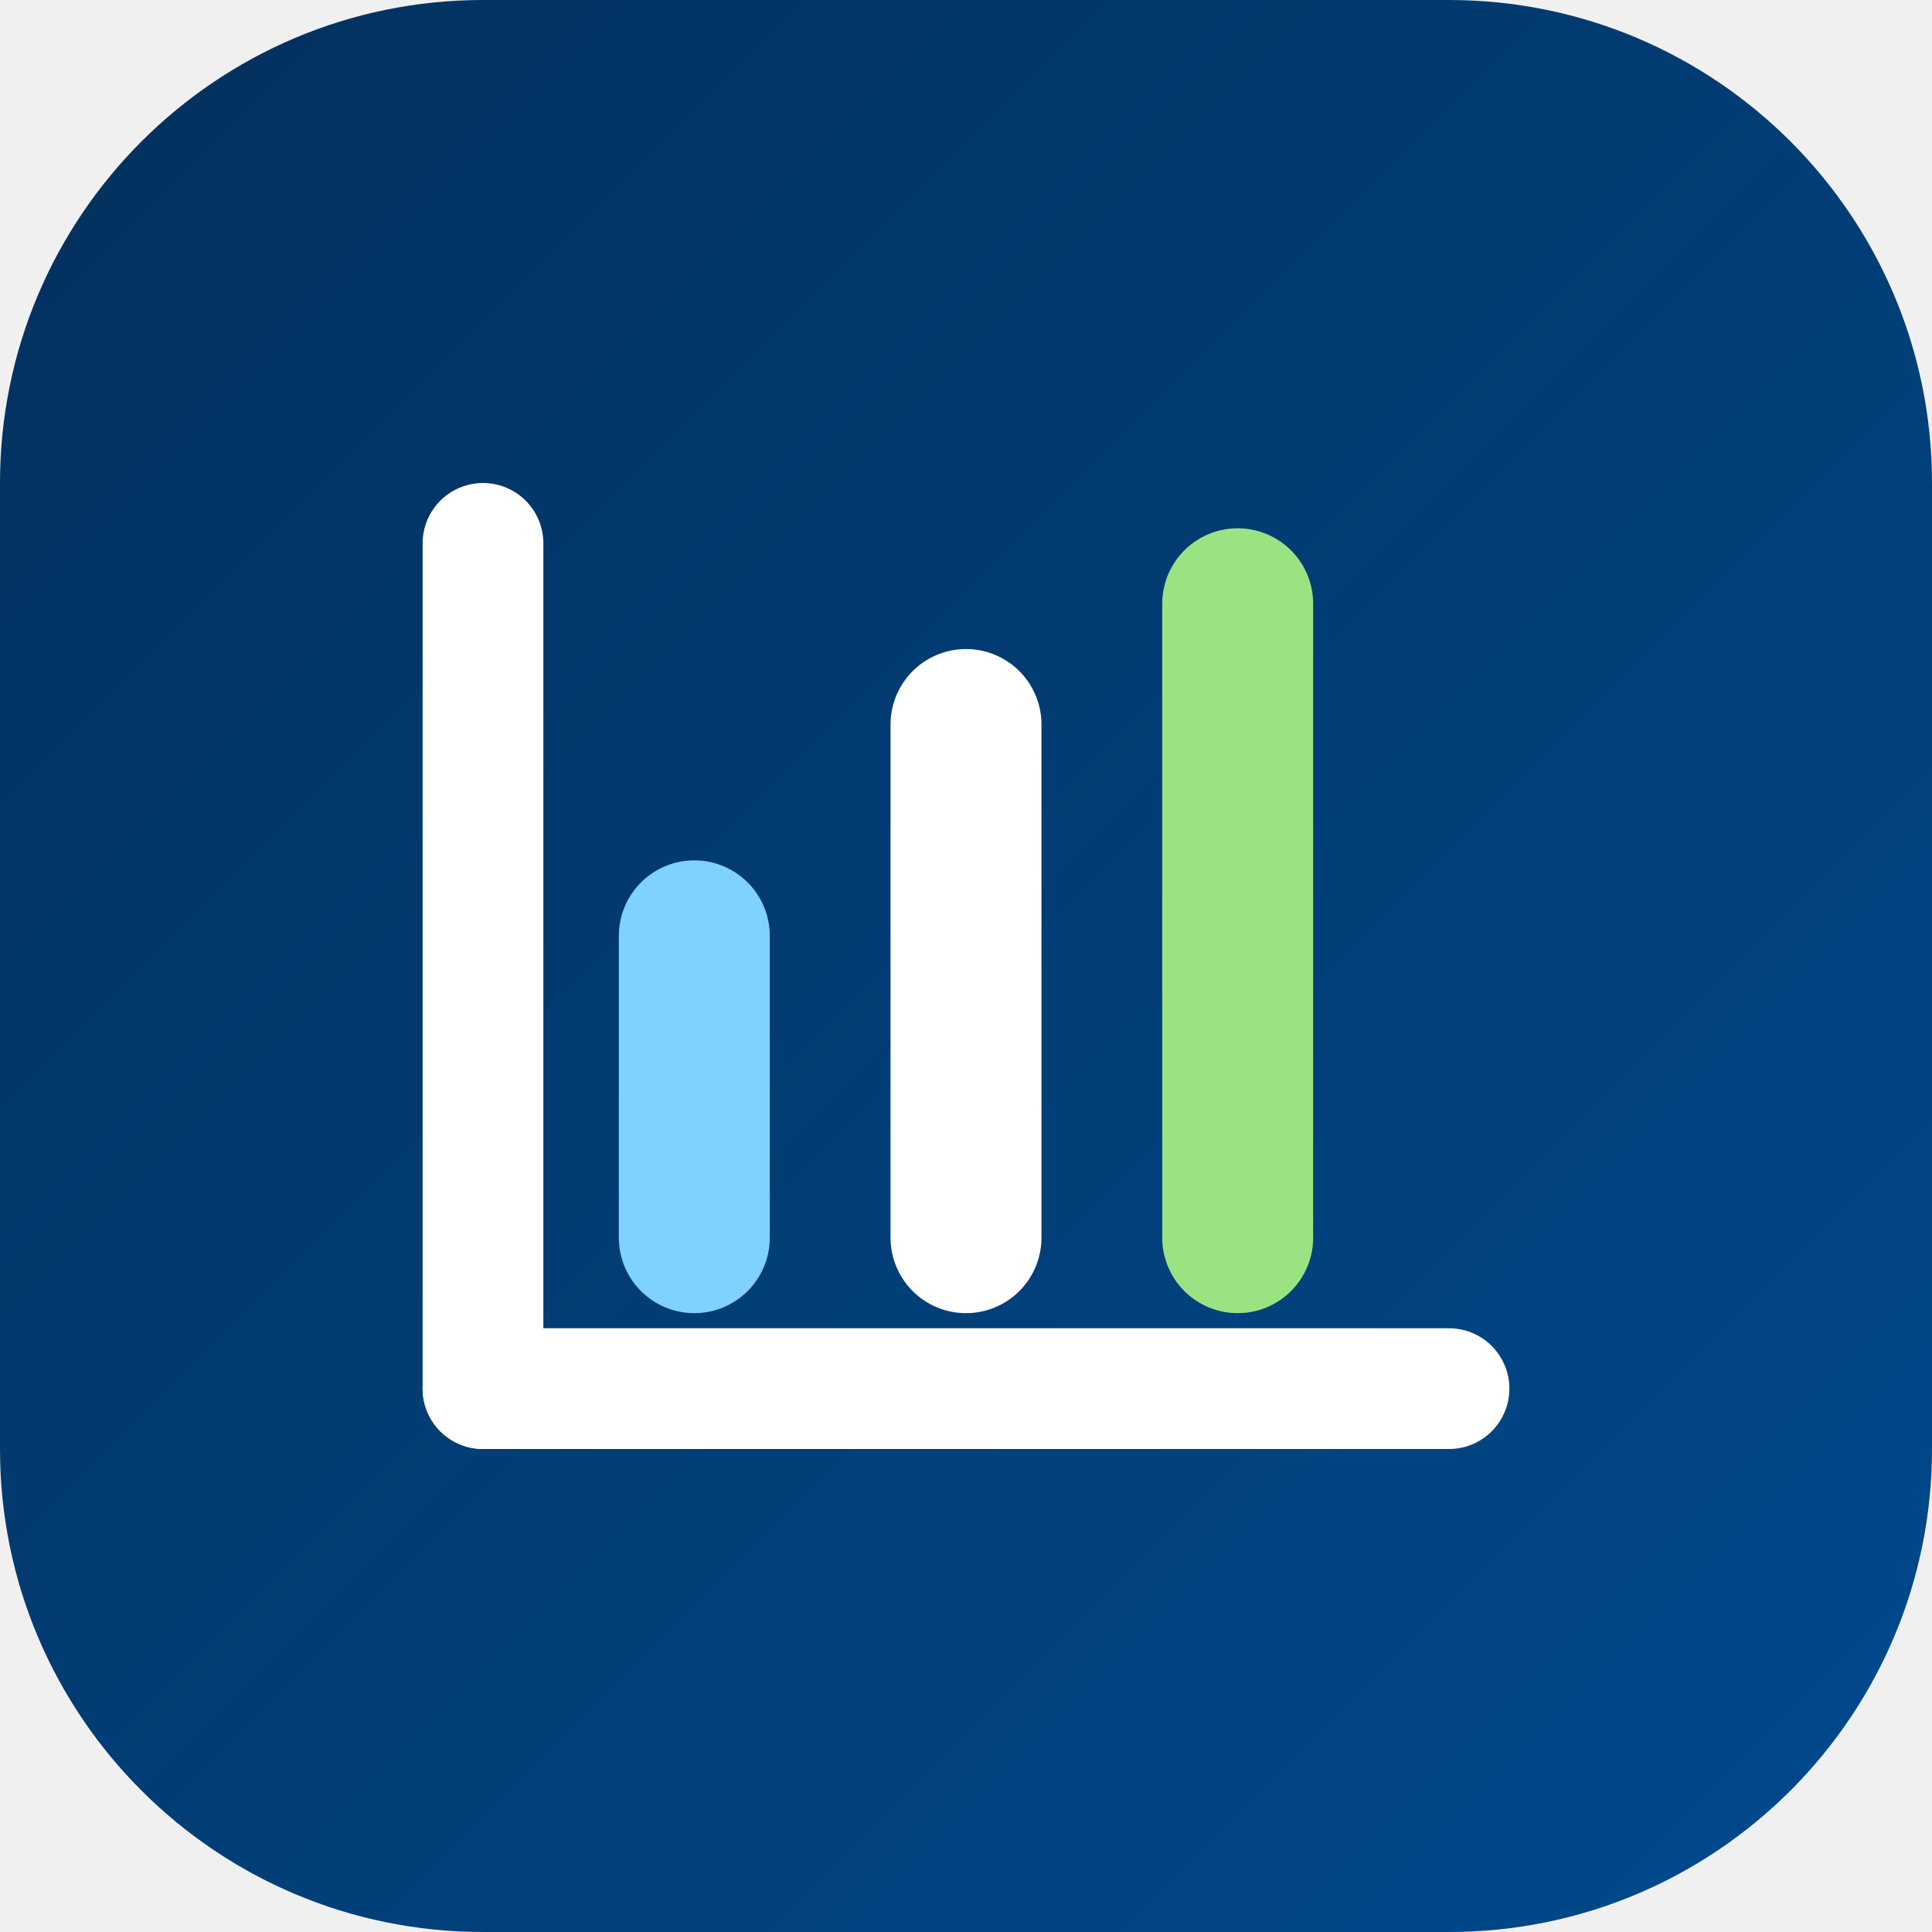
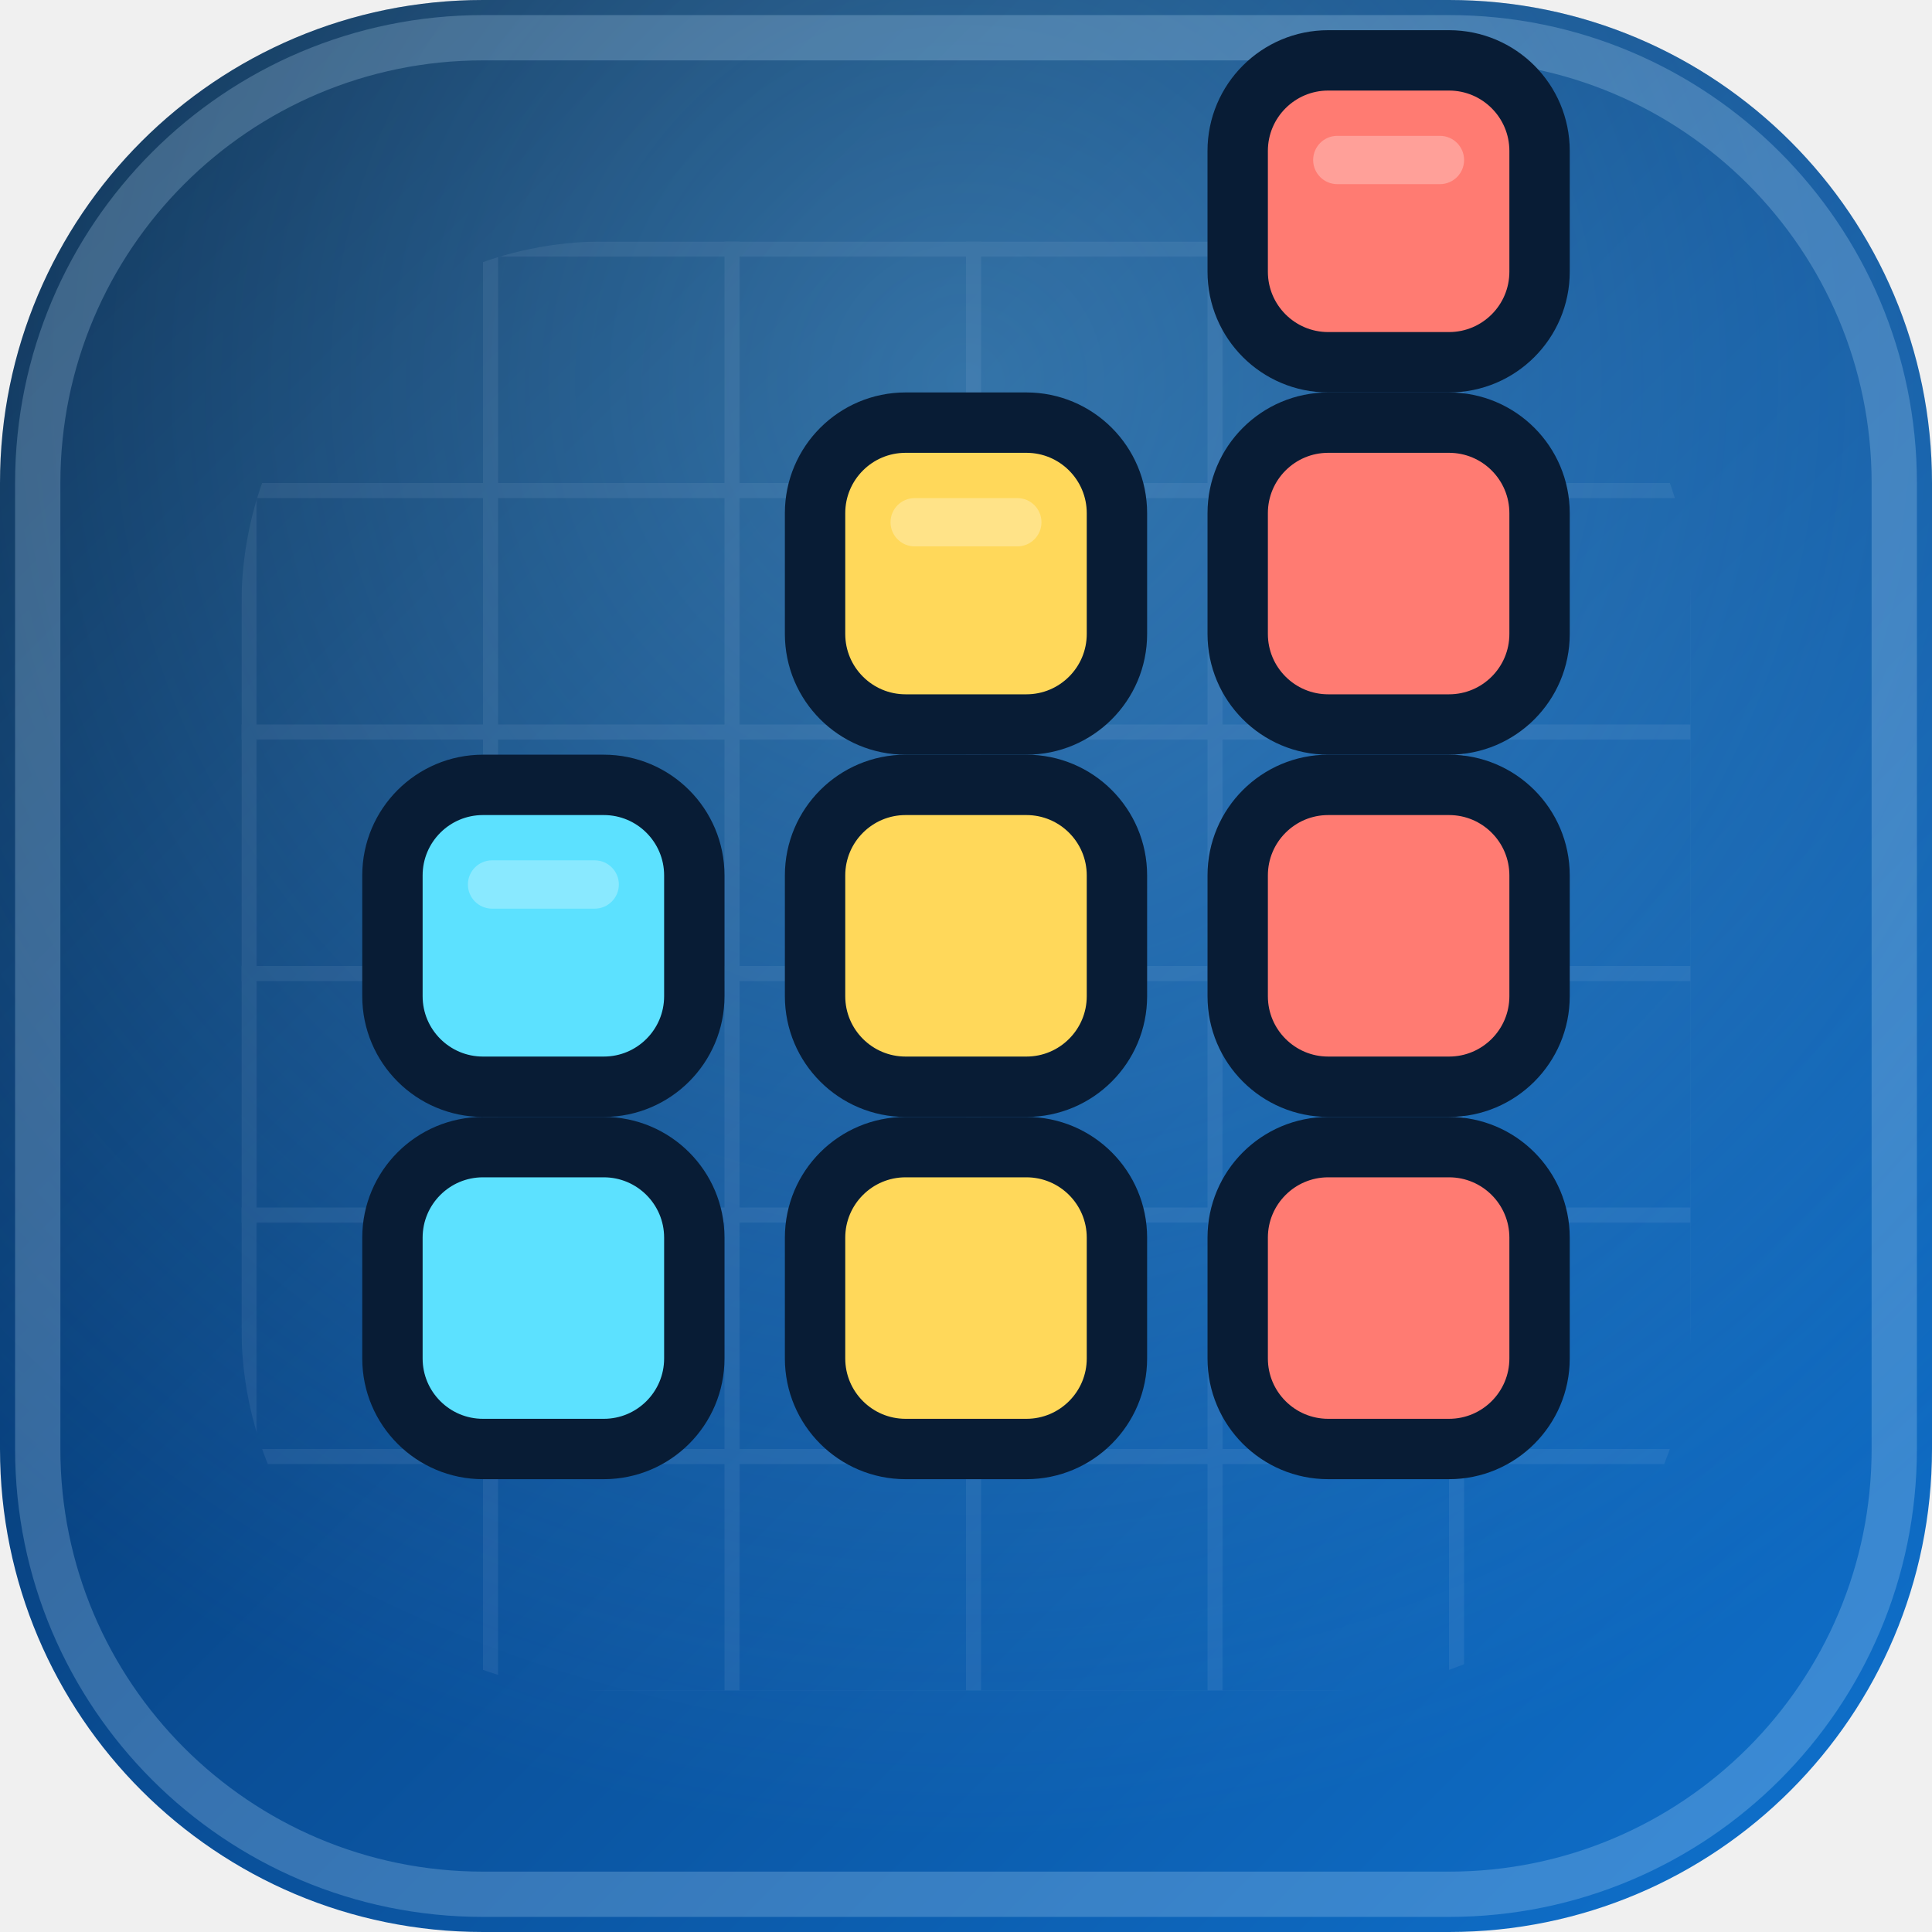
<svg xmlns="http://www.w3.org/2000/svg" viewBox="0 0 64 64" role="img" aria-label="Notas de Corte">
  <defs>
    <linearGradient id="bg" x1="0" y1="0" x2="1" y2="1">
-       <stop offset="0%" stop-color="#03305d" />
-       <stop offset="100%" stop-color="#004A8D" />
+       <stop offset="0%" stop-color="#031f3f" />
+       <stop offset="52%" stop-color="#0a4f98" />
+       <stop offset="100%" stop-color="#0f73d0" />
    </linearGradient>
+     <radialGradient id="glow" cx="50%" cy="20%" r="75%">
+       <stop offset="0%" stop-color="#8ad8ff" stop-opacity="0.34" />
+       <stop offset="100%" stop-color="#8ad8ff" stop-opacity="0" />
+     </radialGradient>
+     <pattern id="grid" width="8" height="8" patternUnits="userSpaceOnUse">
+       <path d="M8 0H0V8" fill="none" stroke="#d7ecff" stroke-opacity="0.08" stroke-width="1" />
+     </pattern>
  </defs>
  <rect width="64" height="64" rx="16" fill="url(#bg)" />
-   <path d="M16 46V18" stroke="#ffffff" stroke-width="4" stroke-linecap="round" />
-   <path d="M16 46H48" stroke="#ffffff" stroke-width="4" stroke-linecap="round" />
-   <path d="M23 41V31" stroke="#7fd1ff" stroke-width="5" stroke-linecap="round" />
-   <path d="M32 41V24" stroke="#ffffff" stroke-width="5" stroke-linecap="round" />
-   <path d="M41 41V20" stroke="#9be283" stroke-width="5" stroke-linecap="round" />
+   <rect width="64" height="64" rx="16" fill="url(#glow)" />
+   <rect x="1.25" y="1.25" width="61.5" height="61.5" rx="14.75" fill="none" stroke="#c6e7ff" stroke-opacity="0.24" stroke-width="1.5" />
+   <rect x="8" y="8" width="48" height="48" rx="12" fill="url(#grid)" />
+   <g stroke="#081c35" stroke-width="2">
+     <g fill="#5ce1ff">
+       <rect x="13" y="38" width="10" height="10" rx="3" />
+       <rect x="13" y="26" width="10" height="10" rx="3" />
+     </g>
+     <g fill="#ffd85a">
+       <rect x="27" y="38" width="10" height="10" rx="3" />
+       <rect x="27" y="26" width="10" height="10" rx="3" />
+       <rect x="27" y="14" width="10" height="10" rx="3" />
+     </g>
+     <g fill="#ff7b72">
+       <rect x="41" y="38" width="10" height="10" rx="3" />
+       <rect x="41" y="26" width="10" height="10" rx="3" />
+       <rect x="41" y="14" width="10" height="10" rx="3" />
+       <rect x="41" y="2" width="10" height="10" rx="3" />
+     </g>
+   </g>
+   <g fill="#ffffff" opacity="0.28">
+     <rect x="15.5" y="28.5" width="5" height="1.6" rx="0.8" />
+     <rect x="29.5" y="16.5" width="5" height="1.6" rx="0.8" />
+     <rect x="43.5" y="4.5" width="5" height="1.6" rx="0.8" />
+   </g>
</svg>
